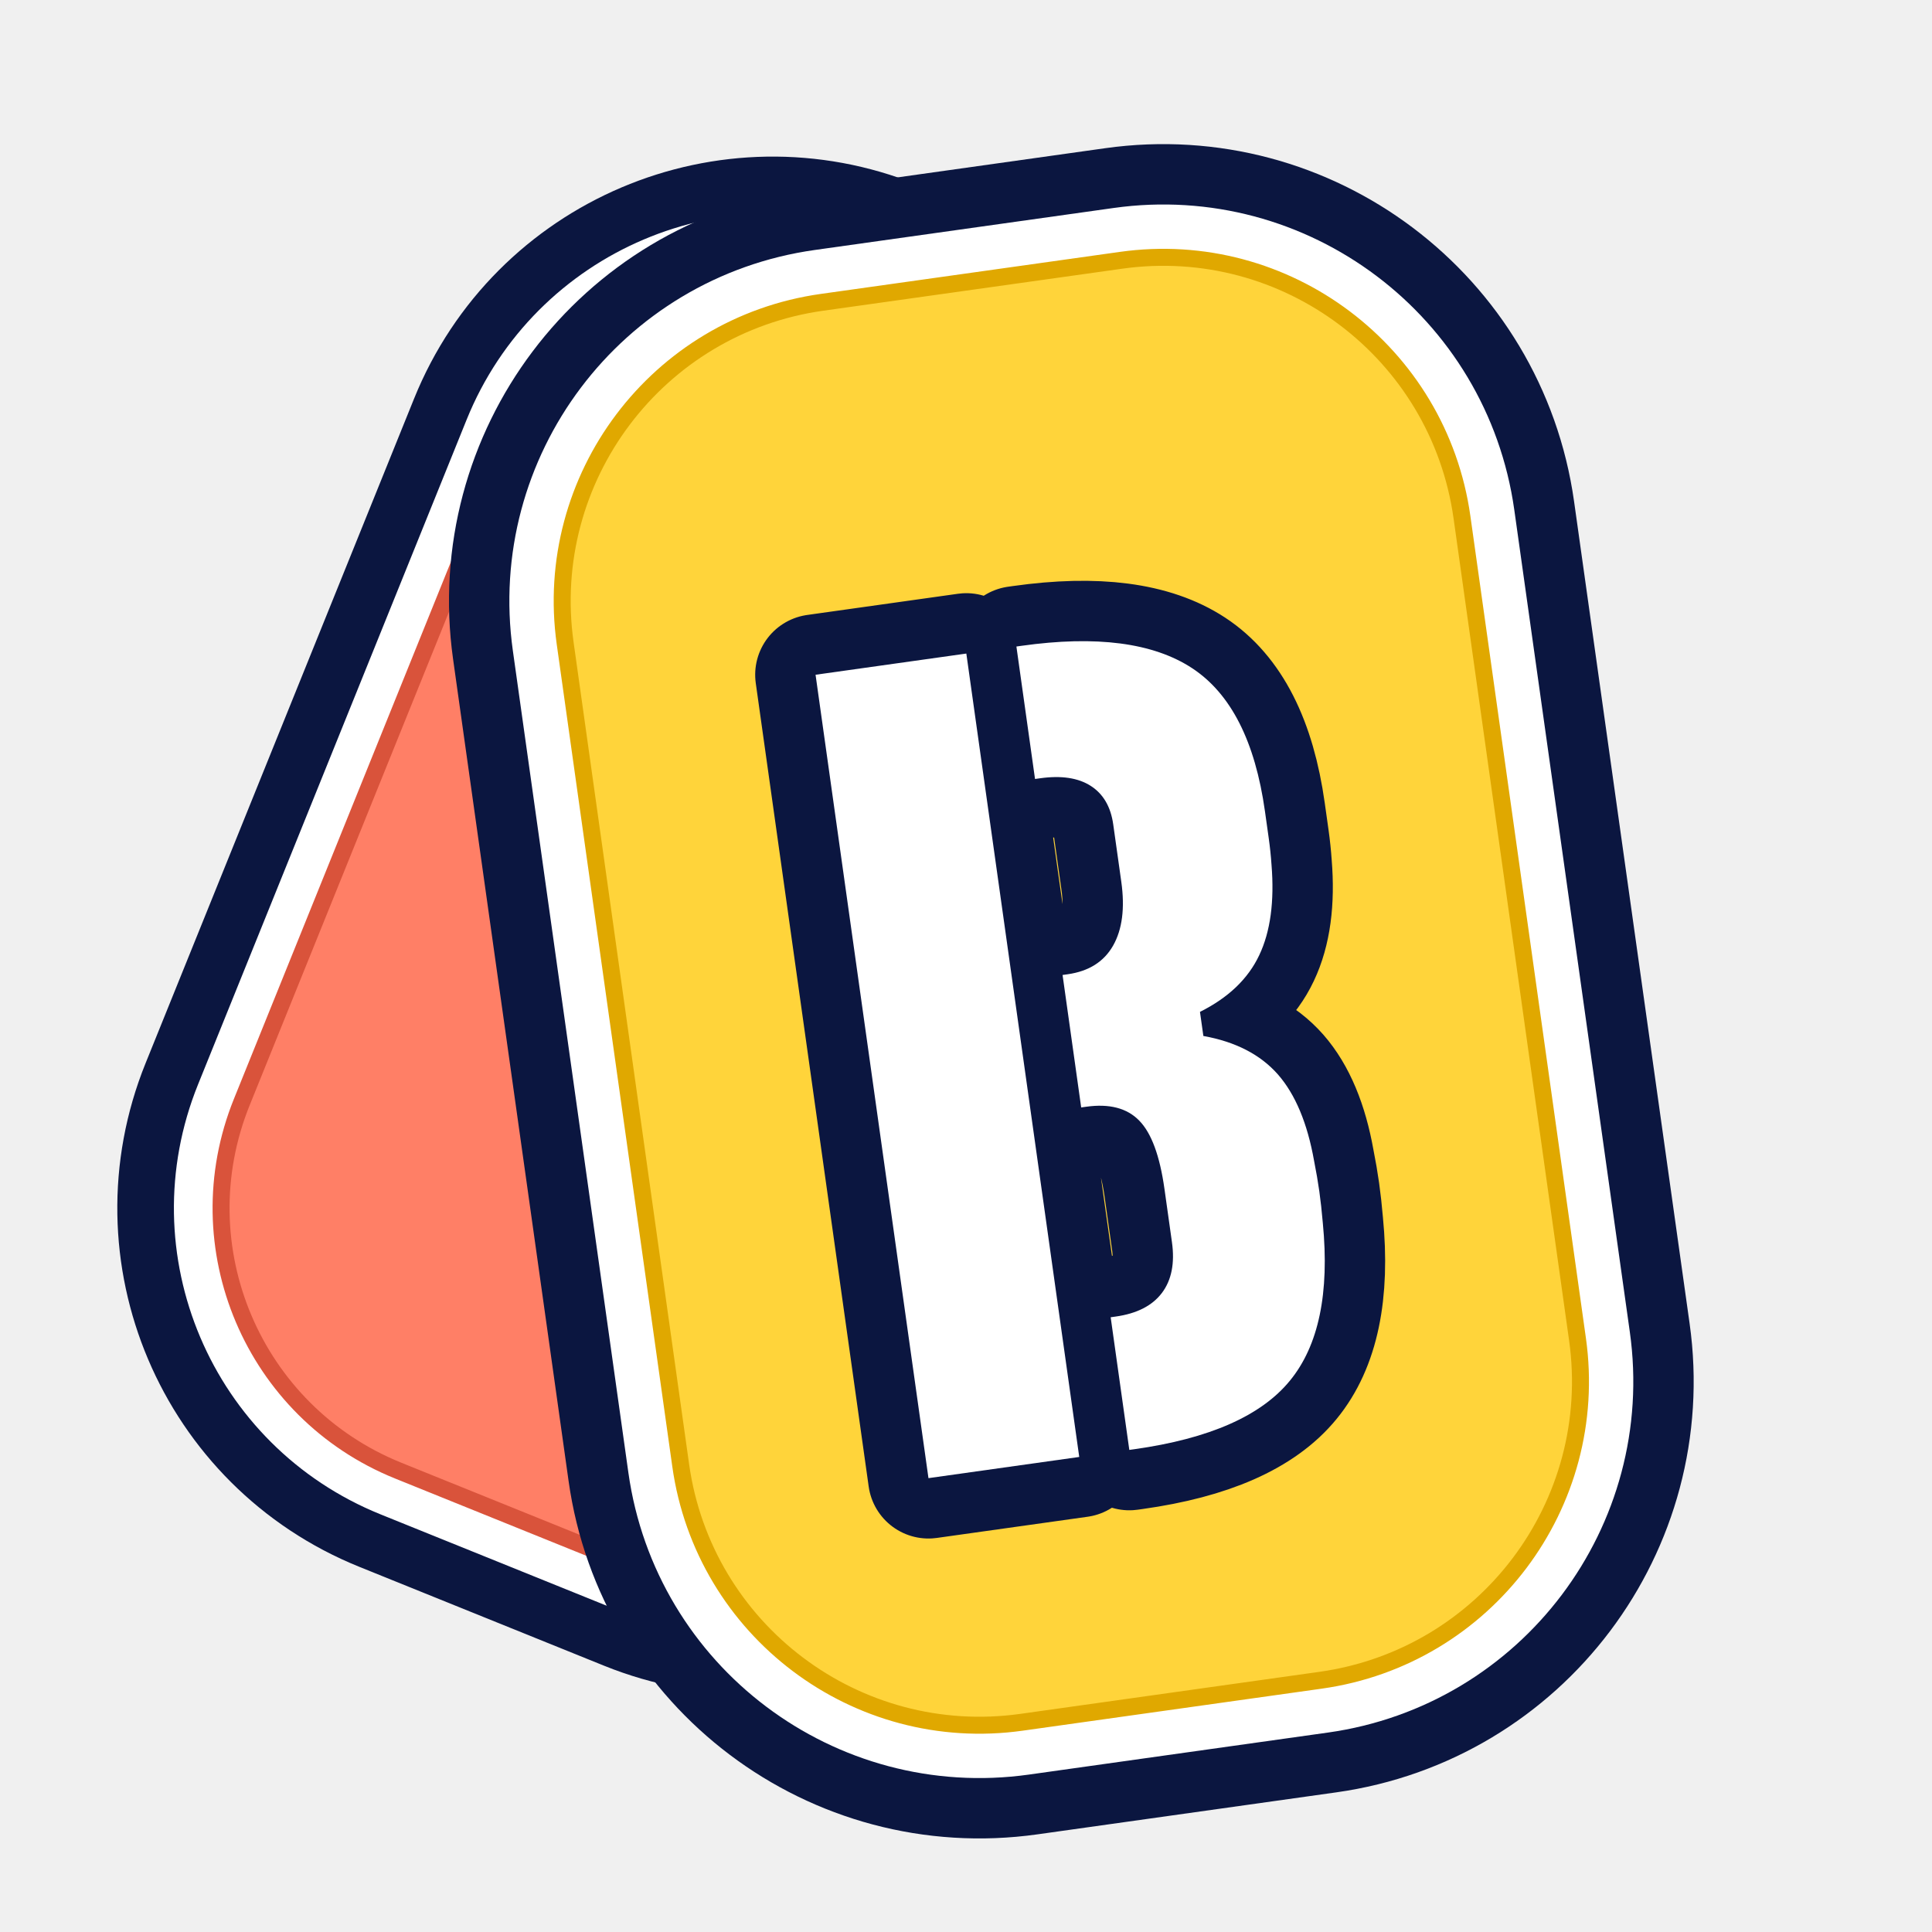
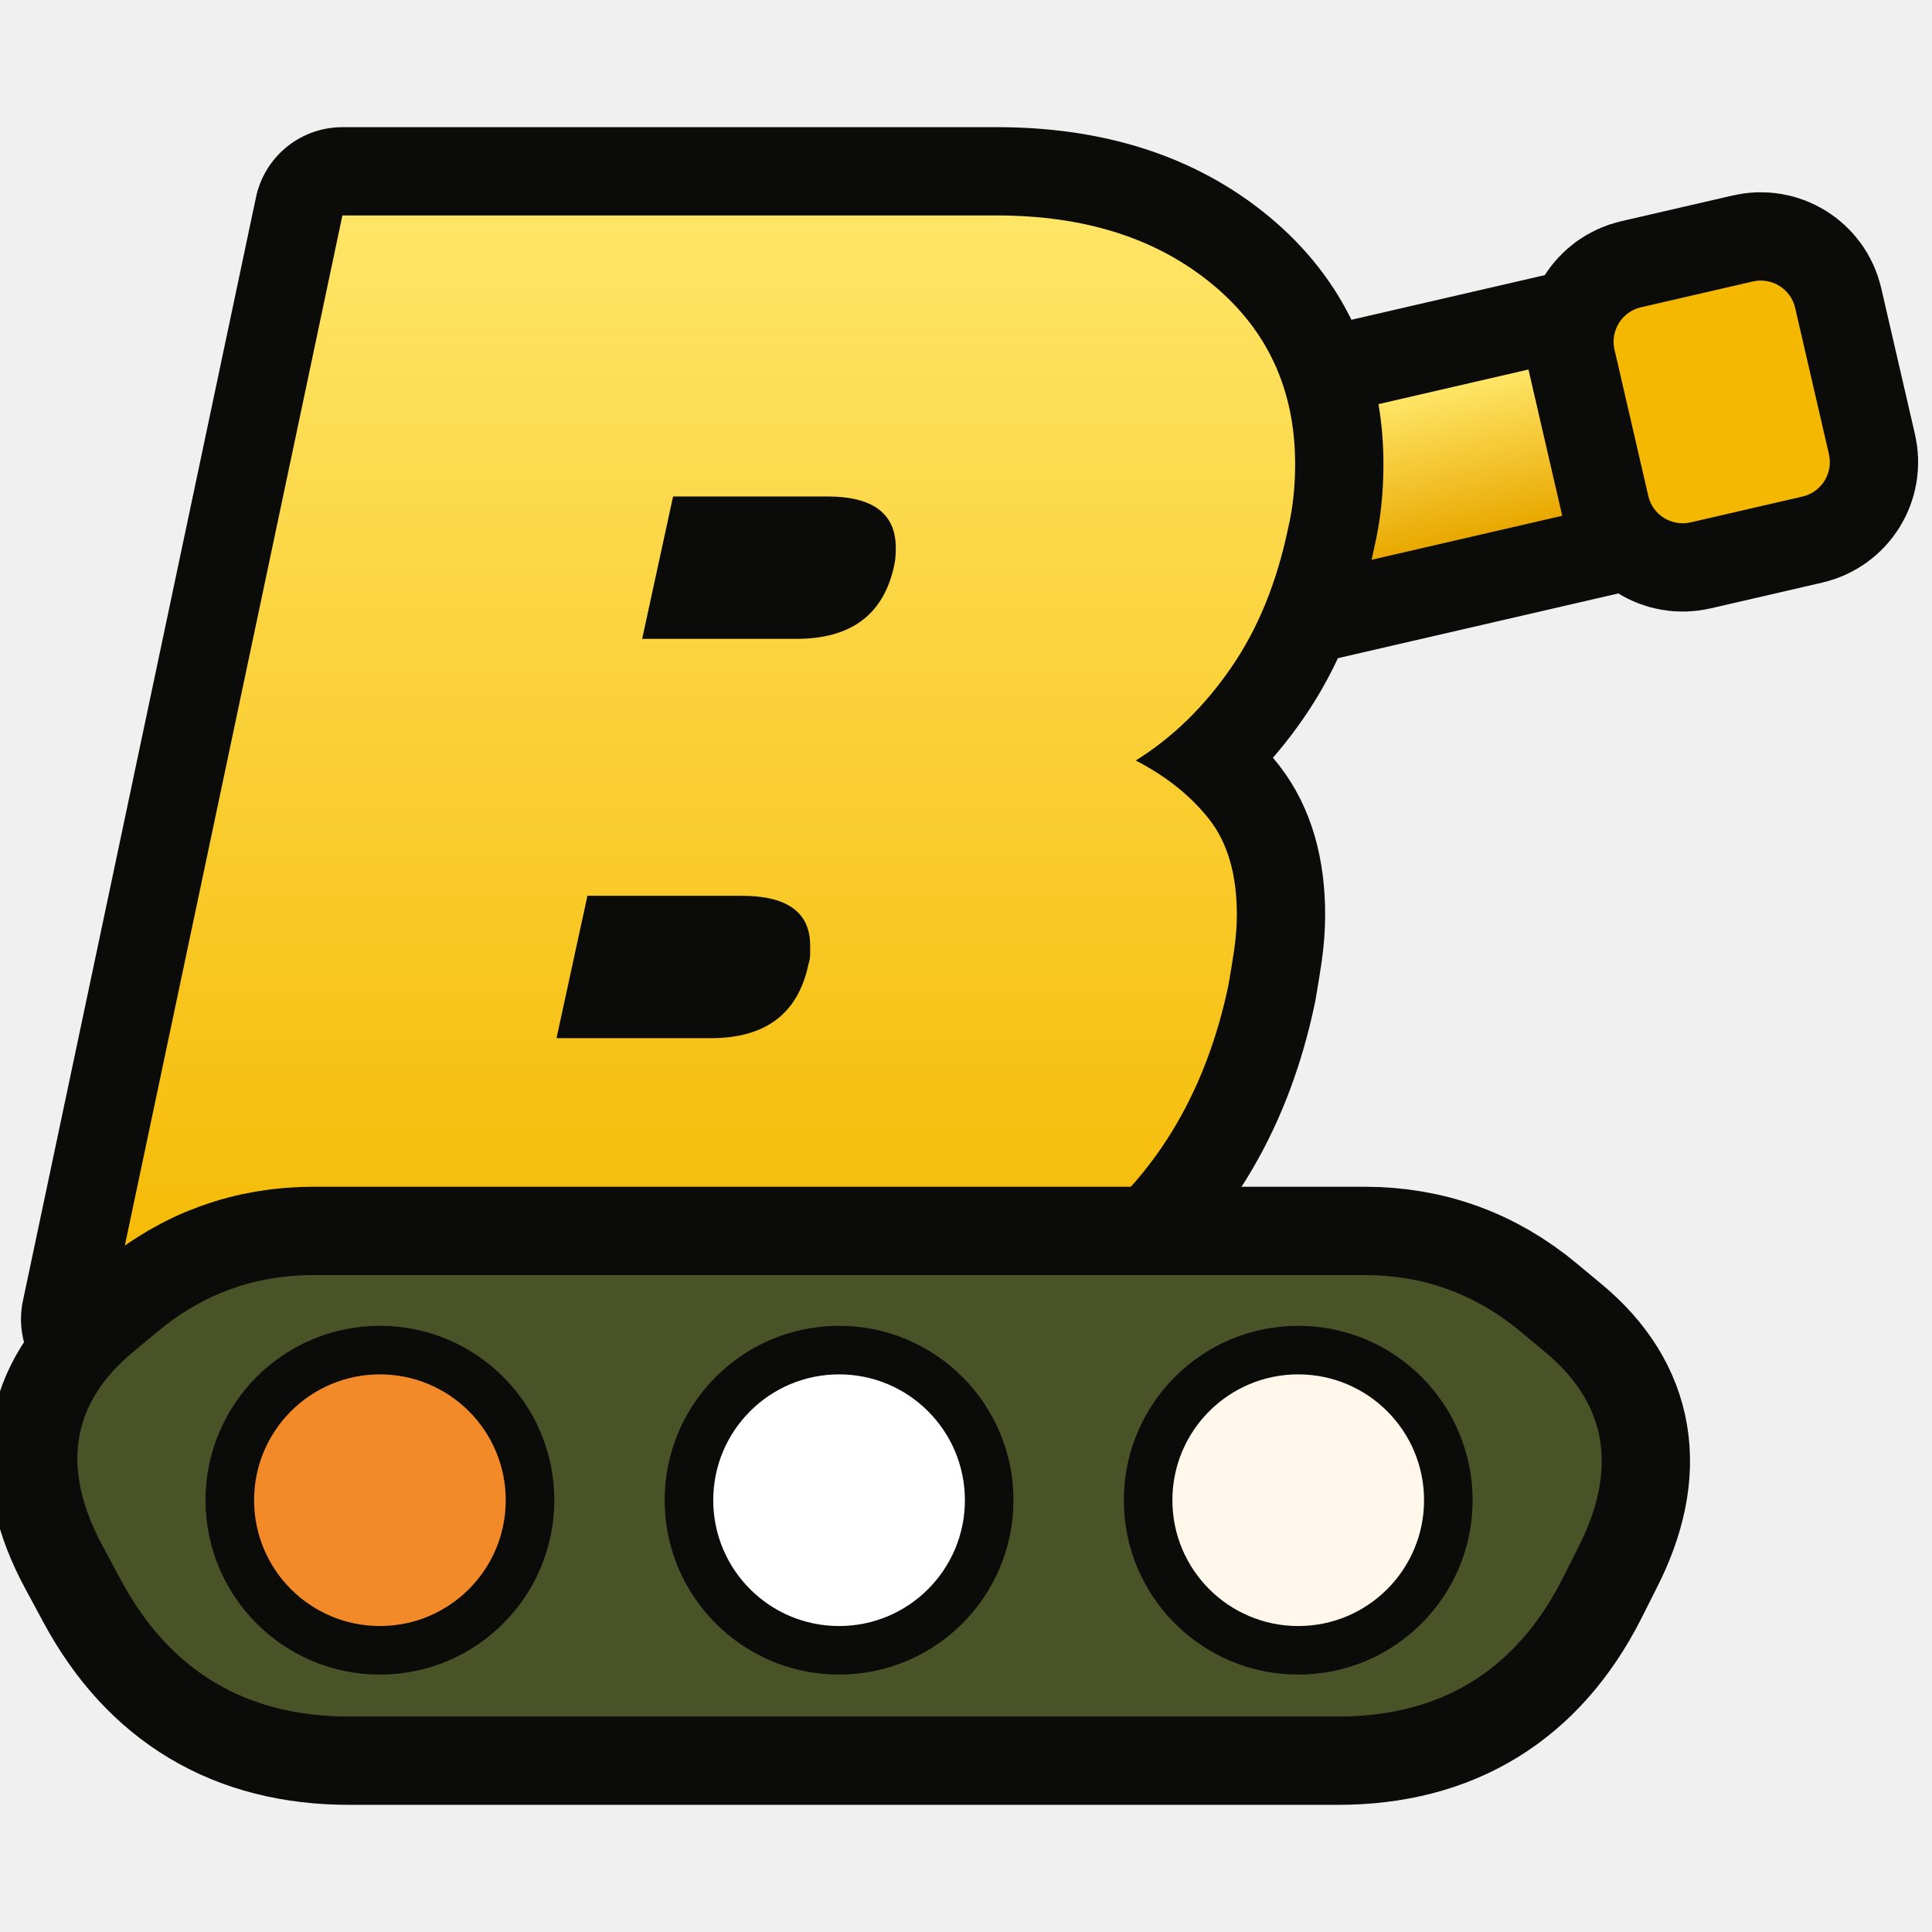
<svg xmlns="http://www.w3.org/2000/svg" viewBox="0 0 1024 1024" width="1024" height="1024">
-   <g transform="rotate(22 512 200)">
-     <rect x="300" y="170" width="440" height="680" rx="150" fill="#FFFFFF" stroke="#0B1640" stroke-width="110" stroke-linejoin="round" />
-     <rect x="300" y="170" width="440" height="680" rx="150" fill="#FFFFFF" stroke="#FFFFFF" stroke-width="50" stroke-linejoin="round" />
-     <rect x="300" y="170" width="440" height="680" rx="150" fill="#FF7F66" stroke="#D9533B" stroke-width="9" stroke-linejoin="round" />
-   </g>
-   <g transform="rotate(-8 512 200)">
-     <rect x="282" y="150" width="480" height="760" rx="160" fill="#FFFFFF" stroke="#0B1640" stroke-width="120" stroke-linejoin="round" />
-     <rect x="282" y="150" width="480" height="760" rx="160" fill="#FFFFFF" stroke="#FFFFFF" stroke-width="56" stroke-linejoin="round" />
-     <rect x="282" y="150" width="480" height="760" rx="160" fill="#FFD43A" stroke="#E0A800" stroke-width="9" stroke-linejoin="round" />
-     <path d="M411.1 775.0L411.1 345.0L491.8 345.0L491.8 775.0ZM518.6 775.0L518.6 704.0L521.3 704.0Q538.3 704.0 547.3 695.0Q556.3 686.0 556.3 669.1Q556.3 661.9 556.3 654.9Q556.3 647.9 556.3 640.6Q556.3 614.0 548.1 602.9Q539.9 591.7 521.3 591.7L518.6 591.7L518.6 520.8L521.3 520.8Q538.3 520.8 547.3 509.1Q556.3 497.4 556.3 476.2Q556.3 468.4 556.3 460.7Q556.3 453.0 556.3 445.5Q556.3 431.3 547.3 423.6Q538.3 415.9 521.3 415.9L518.6 415.9L518.6 345.0L521.3 345.0Q581.5 345.0 609.2 369.3Q636.9 393.6 636.9 449.8Q636.9 457.3 636.9 464.3Q636.9 471.3 636.4 478.3Q634.7 507.6 623.3 524.9Q611.9 542.3 588.0 550.3L588.0 563.2Q612.7 571.3 624.3 588.9Q635.8 606.5 636.9 636.9Q637.4 645.7 637.4 653.3Q637.4 660.8 636.9 670.2Q634.5 726.1 608.0 750.5Q581.5 775.0 521.3 775.0Z" fill="#0B1640" stroke="#0B1640" stroke-width="64" stroke-linejoin="round" />
-     <path d="M411.1 775.0L411.1 345.0L491.8 345.0L491.8 775.0ZM518.6 775.0L518.6 704.0L521.3 704.0Q538.3 704.0 547.3 695.0Q556.3 686.0 556.3 669.1Q556.3 661.9 556.3 654.9Q556.3 647.9 556.3 640.6Q556.3 614.0 548.1 602.9Q539.9 591.7 521.3 591.7L518.6 591.7L518.6 520.8L521.3 520.8Q538.3 520.8 547.3 509.1Q556.3 497.4 556.3 476.2Q556.3 468.4 556.3 460.7Q556.3 453.0 556.3 445.5Q556.3 431.3 547.3 423.6Q538.3 415.9 521.3 415.9L518.6 415.9L518.6 345.0L521.3 345.0Q581.5 345.0 609.2 369.3Q636.9 393.6 636.9 449.8Q636.9 457.3 636.9 464.3Q636.9 471.3 636.4 478.3Q634.7 507.6 623.3 524.9Q611.9 542.3 588.0 550.3L588.0 563.2Q612.7 571.3 624.3 588.9Q635.8 606.5 636.9 636.9Q637.4 645.7 637.4 653.3Q637.4 660.8 636.9 670.2Q634.5 726.1 608.0 750.5Q581.5 775.0 521.3 775.0Z" fill="#FFFFFF" />
+   <defs>
+     <linearGradient id="bp-small-blend0" gradientUnits="userSpaceOnUse" x1="0" y1="-34" x2="0" y2="34">
+       <stop offset="0" stop-color="#FFE566" />
+       <stop offset="1" stop-color="#E9A800" />
+     </linearGradient>
+     <linearGradient id="bp-small-blend1" gradientUnits="userSpaceOnUse" x1="0" y1="196" x2="0" y2="696">
+       <stop offset="0" stop-color="#FFE566" />
+       <stop offset="1" stop-color="#F5B800" />
+     </linearGradient>
+   </defs>
+   <g transform="translate(-59.5 -24) translate(571.5 536) scale(1.17) translate(-571.5 -536)">
+     <g transform="translate(604 352) rotate(-13 0 0)">
+       <rect x="0" y="-34" width="300" height="68" rx="8" fill="#0B0B0A" stroke="#0B0B0A" stroke-width="80" stroke-linejoin="round" stroke-linecap="round" />
+       <rect x="0" y="-34" width="300" height="68" rx="8" fill="url(#bp-small-blend0)" />
+       <rect x="276" y="-50" width="84" height="100" rx="16" fill="#0B0B0A" stroke="#0B0B0A" stroke-width="80" stroke-linejoin="round" stroke-linecap="round" />
+       <rect x="276" y="-50" width="84" height="100" rx="16" fill="#F5B800" />
+     </g>
+     <path d="M183.4 696L289 196L585.5 196Q645.3 196 683 227.1Q720.6 258.1 720.6 308.6Q720.6 324.1 717.5 337.3Q709.8 374.6 691.5 401Q673.3 427.4 648.4 442.9Q669.4 453.8 681.8 469.7Q694.2 485.6 694.2 512.8Q694.2 519.8 693.1 527.9Q691.9 536.1 690.4 544.6Q675.6 615.3 625.5 655.6Q575.4 696 483.1 696ZM424.8 387.8L494.7 387.8Q532 387.8 539 354.4Q539.7 351.3 539.7 346.6Q539.7 323.3 508.7 323.3L438.8 323.3ZM386 568.7L455.9 568.7Q493.1 568.7 500.1 535.3Q500.9 533 500.9 530.6Q500.9 528.3 500.9 526.7Q500.9 504.2 469.9 504.2L400 504.2Z" fill="#0B0B0A" stroke="#0B0B0A" stroke-width="80" stroke-linejoin="round" stroke-linecap="round" />
+     <path d="M183.4 696L289 196L585.5 196Q645.3 196 683 227.1Q720.6 258.1 720.6 308.6Q720.6 324.1 717.5 337.3Q709.8 374.6 691.5 401Q673.3 427.4 648.4 442.9Q669.4 453.8 681.8 469.7Q694.2 485.6 694.2 512.8Q694.2 519.8 693.1 527.9Q691.9 536.1 690.4 544.6Q675.6 615.3 625.5 655.6Q575.4 696 483.1 696ZM424.8 387.8L494.7 387.8Q532 387.8 539 354.4Q539.7 351.3 539.7 346.6Q539.7 323.3 508.7 323.3L438.8 323.3ZM386 568.7L455.9 568.7Q493.1 568.7 500.1 535.3Q500.9 533 500.9 530.6Q500.9 528.3 500.9 526.7Q500.9 504.2 469.9 504.2L400 504.2Z" fill="url(#bp-small-blend1)" />
+     <path d="M205.3 701.6Q236 676 276 676L752 676Q792 676 822.7 701.6L834 711Q876 746 848.8 799.5L841.7 813.6Q810 876 740 876L292 876Q222 876 188.8 814.4L180.4 798.8Q152 746 194 711Z" fill="#0B0B0A" stroke="#0B0B0A" stroke-width="80" stroke-linejoin="round" stroke-linecap="round" />
+     <path d="M205.3 701.6Q236 676 276 676L752 676Q792 676 822.7 701.6L834 711Q876 746 848.8 799.5L841.7 813.6Q810 876 740 876L292 876Q222 876 188.8 814.4L180.4 798.8Q152 746 194 711Z" fill="#4A5327" />
+     <circle cx="306" cy="778" r="68" fill="#F28A2A" stroke="#0B0B0A" stroke-width="22" stroke-linejoin="round" stroke-linecap="round" />
+     <circle cx="514" cy="778" r="68" fill="#FFFFFF" stroke="#0B0B0A" stroke-width="22" stroke-linejoin="round" stroke-linecap="round" />
+     <circle cx="722" cy="778" r="68" fill="#FFF8EA" stroke="#0B0B0A" stroke-width="22" stroke-linejoin="round" stroke-linecap="round" />
  </g>
</svg>
